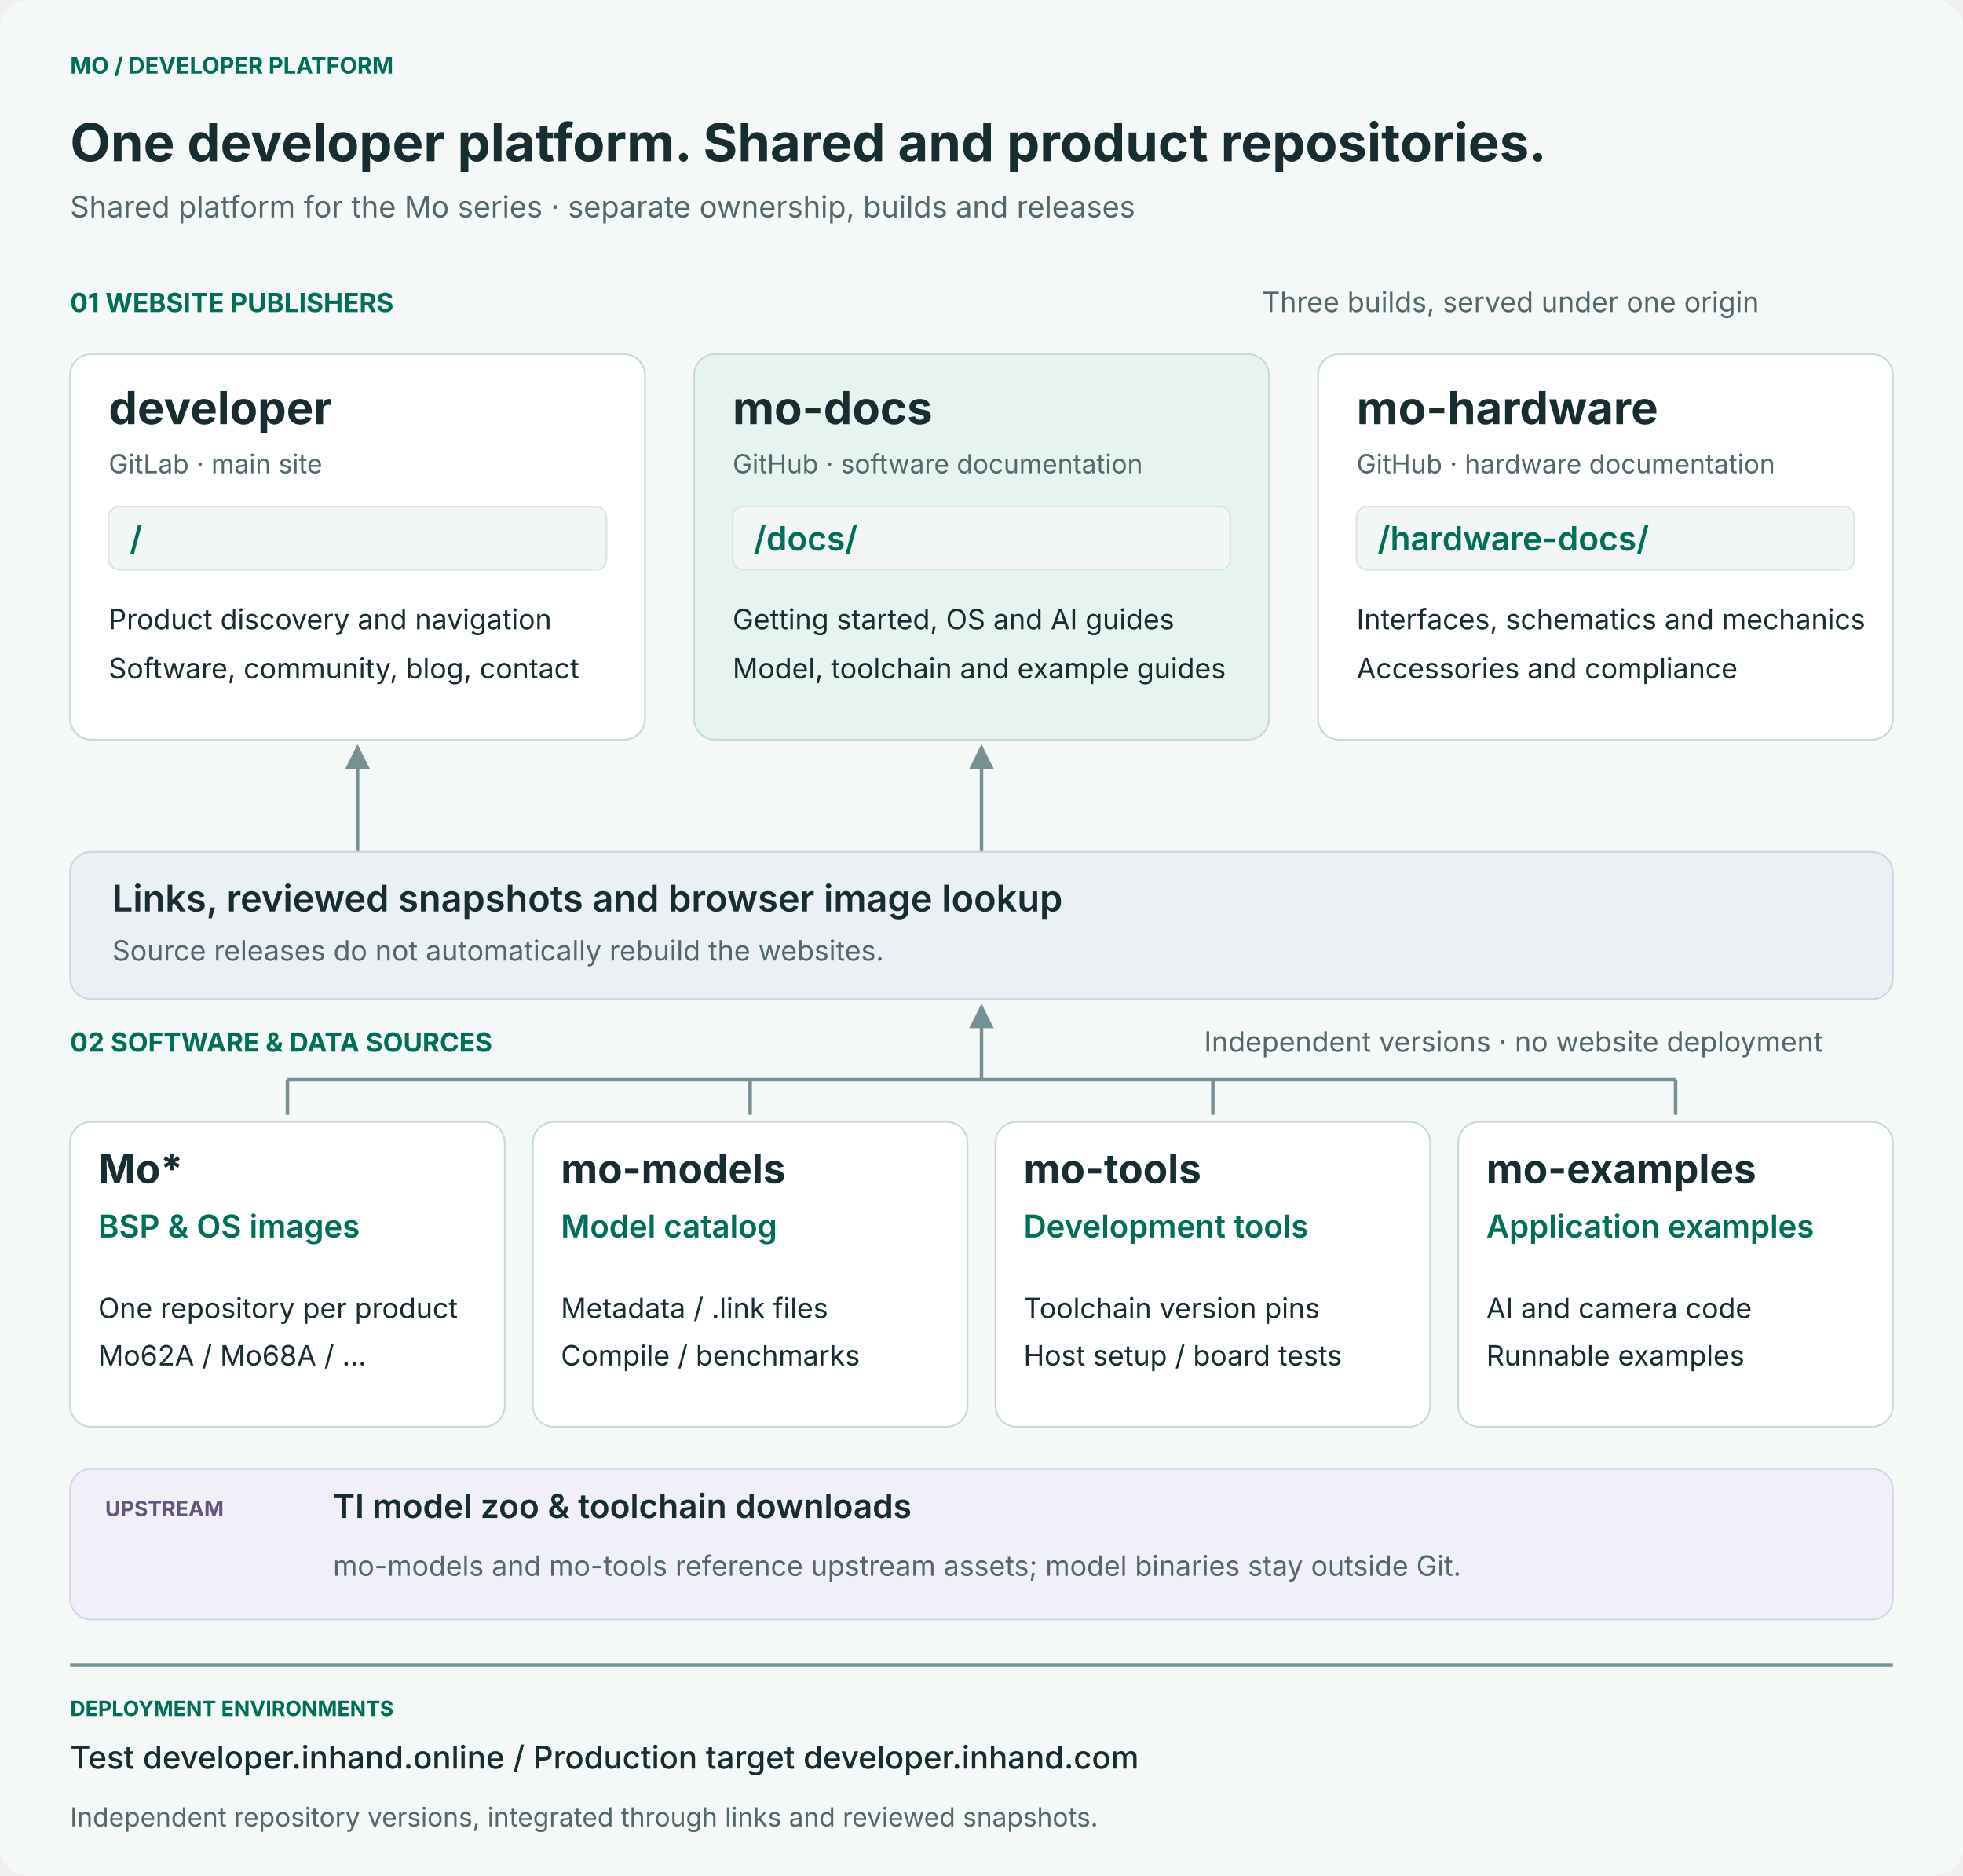
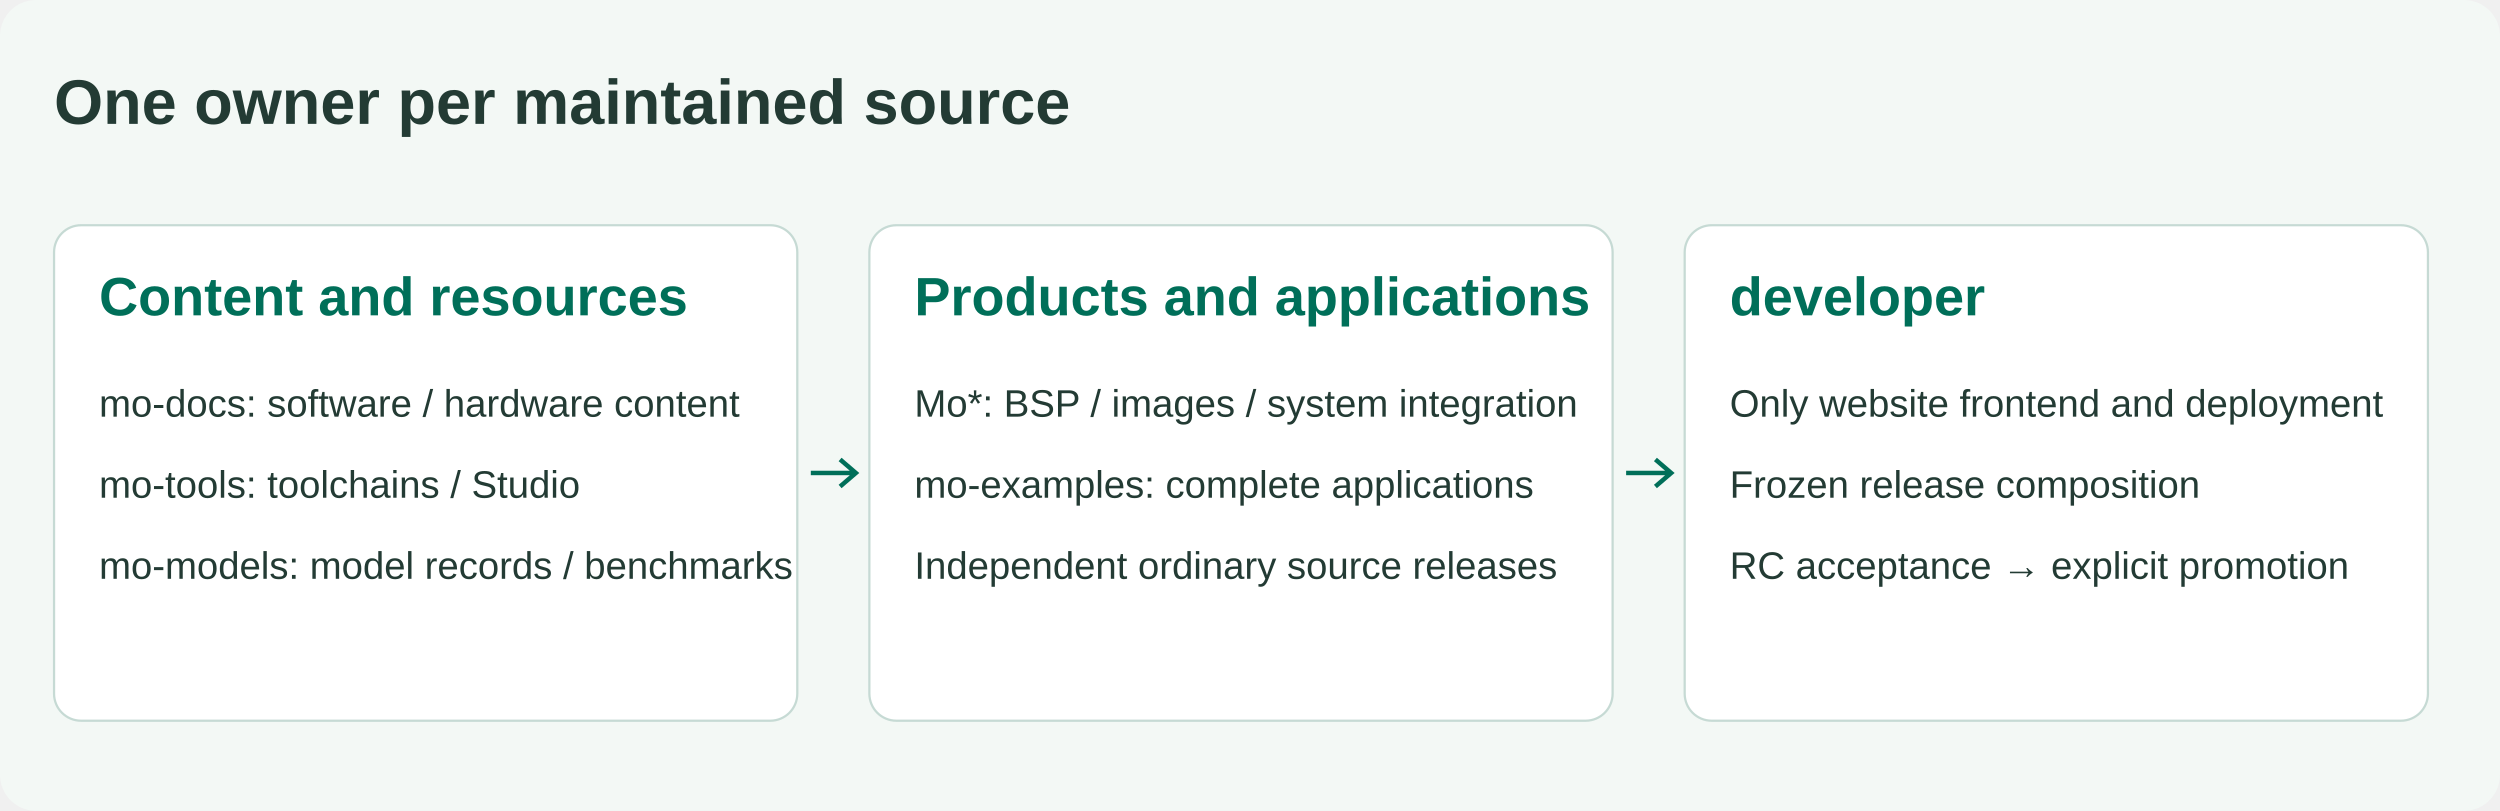
- <svg xmlns="http://www.w3.org/2000/svg" viewBox="0 0 1120 1070" role="img" aria-labelledby="title description">
-   <defs>
-     <marker id="arrow" viewBox="0 0 10 10" refX="9" refY="5" markerWidth="7" markerHeight="7" orient="auto">
-       <path d="M0 0 10 5 0 10z" fill="#769095" />
-     </marker>
-   </defs>
-   <rect width="1120" height="1070" rx="16" fill="#f4f8f7" />
-   <g font-family="Inter, Noto Sans CJK SC, Microsoft YaHei, Arial, sans-serif">
-     <text x="40" y="42" font-size="13" fill="#006f59" font-weight="700">MO / DEVELOPER PLATFORM</text>
-     <text x="40" y="92" font-size="30" fill="#172d31" font-weight="700">One developer platform. Shared and product repositories.</text>
-     <text x="40" y="124" font-size="17" fill="#53686d" font-weight="400">Shared platform for the Mo series · separate ownership, builds and releases</text>
-     <text x="40" y="178" font-size="15" fill="#006f59" font-weight="700">01  WEBSITE PUBLISHERS</text>
-     <text x="720" y="178" font-size="16" fill="#53686d" font-weight="400">Three builds, served under one origin</text>
-     <rect x="40" y="202" width="328" height="220" rx="12" fill="#fff" stroke="#cad9d9" />
-     <text x="62" y="242" font-size="26" fill="#172d31" font-weight="700">developer</text>
-     <text x="62" y="270" font-size="15" fill="#53686d" font-weight="400">GitLab · main site</text>
-     <rect x="62" y="289" width="284" height="36" rx="6" fill="#f2f6f5" stroke="#dbe6e2" />
-     <text x="74" y="314" font-size="19" fill="#006f59" font-weight="600">/</text>
-     <text x="62" y="359" font-size="16" fill="#172d31" font-weight="400">Product discovery and navigation</text>
-     <text x="62" y="387" font-size="16" fill="#172d31" font-weight="400">Software, community, blog, contact</text>
-     <rect x="396" y="202" width="328" height="220" rx="12" fill="#e7f3ee" stroke="#cad9d9" />
-     <text x="418" y="242" font-size="26" fill="#172d31" font-weight="700">mo-docs</text>
-     <text x="418" y="270" font-size="15" fill="#53686d" font-weight="400">GitHub · software documentation</text>
-     <rect x="418" y="289" width="284" height="36" rx="6" fill="#f2f6f5" stroke="#dbe6e2" />
-     <text x="430" y="314" font-size="19" fill="#006f59" font-weight="600">/docs/</text>
-     <text x="418" y="359" font-size="16" fill="#172d31" font-weight="400">Getting started, OS and AI guides</text>
-     <text x="418" y="387" font-size="16" fill="#172d31" font-weight="400">Model, toolchain and example guides</text>
-     <rect x="752" y="202" width="328" height="220" rx="12" fill="#fff" stroke="#cad9d9" />
-     <text x="774" y="242" font-size="26" fill="#172d31" font-weight="700">mo-hardware</text>
-     <text x="774" y="270" font-size="15" fill="#53686d" font-weight="400">GitHub · hardware documentation</text>
-     <rect x="774" y="289" width="284" height="36" rx="6" fill="#f2f6f5" stroke="#dbe6e2" />
-     <text x="786" y="314" font-size="19" fill="#006f59" font-weight="600">/hardware-docs/</text>
-     <text x="774" y="359" font-size="16" fill="#172d31" font-weight="400">Interfaces, schematics and mechanics</text>
-     <text x="774" y="387" font-size="16" fill="#172d31" font-weight="400">Accessories and compliance</text>
-     <path d="M204 486 V426" fill="none" stroke="#769095" stroke-width="2" marker-end="url(#arrow)" />
-     <path d="M560 486 V426" fill="none" stroke="#769095" stroke-width="2" marker-end="url(#arrow)" />
-     <rect x="40" y="486" width="1040" height="84" rx="12" fill="#eaf0f4" stroke="#cad9df" />
-     <text x="64" y="520" font-size="21" fill="#172d31" font-weight="600">Links, reviewed snapshots and browser image lookup</text>
-     <text x="64" y="548" font-size="16" fill="#53686d" font-weight="400">Source releases do not automatically rebuild the websites.</text>
-     <text x="40" y="600" font-size="15" fill="#006f59" font-weight="700">02  SOFTWARE &amp; DATA SOURCES</text>
-     <text x="687" y="600" font-size="16" fill="#53686d" font-weight="400">Independent versions · no website deployment</text>
-     <path d="M164 616 H956" fill="none" stroke="#769095" stroke-width="2" />
-     <path d="M560 616 V574" fill="none" stroke="#769095" stroke-width="2" marker-end="url(#arrow)" />
-     <path d="M164 616 V636" fill="none" stroke="#769095" stroke-width="2" />
-     <rect x="40" y="640" width="248" height="174" rx="12" fill="#fff" stroke="#cad9d9" />
-     <text x="56" y="675" font-size="23" fill="#172d31" font-weight="700">Mo*</text>
-     <text x="56" y="706" font-size="18" fill="#006f59" font-weight="600">BSP &amp; OS images</text>
-     <text x="56" y="752" font-size="16" fill="#172d31" font-weight="400">One repository per product</text>
-     <text x="56" y="779" font-size="16" fill="#172d31" font-weight="400">Mo62A / Mo68A / …</text>
-     <path d="M428 616 V636" fill="none" stroke="#769095" stroke-width="2" />
-     <rect x="304" y="640" width="248" height="174" rx="12" fill="#fff" stroke="#cad9d9" />
-     <text x="320" y="675" font-size="23" fill="#172d31" font-weight="700">mo-models</text>
-     <text x="320" y="706" font-size="18" fill="#006f59" font-weight="600">Model catalog</text>
-     <text x="320" y="752" font-size="16" fill="#172d31" font-weight="400">Metadata / .link files</text>
-     <text x="320" y="779" font-size="16" fill="#172d31" font-weight="400">Compile / benchmarks</text>
-     <path d="M692 616 V636" fill="none" stroke="#769095" stroke-width="2" />
-     <rect x="568" y="640" width="248" height="174" rx="12" fill="#fff" stroke="#cad9d9" />
-     <text x="584" y="675" font-size="23" fill="#172d31" font-weight="700">mo-tools</text>
-     <text x="584" y="706" font-size="18" fill="#006f59" font-weight="600">Development tools</text>
-     <text x="584" y="752" font-size="16" fill="#172d31" font-weight="400">Toolchain version pins</text>
-     <text x="584" y="779" font-size="16" fill="#172d31" font-weight="400">Host setup / board tests</text>
-     <path d="M956 616 V636" fill="none" stroke="#769095" stroke-width="2" />
-     <rect x="832" y="640" width="248" height="174" rx="12" fill="#fff" stroke="#cad9d9" />
-     <text x="848" y="675" font-size="23" fill="#172d31" font-weight="700">mo-examples</text>
-     <text x="848" y="706" font-size="18" fill="#006f59" font-weight="600">Application examples</text>
-     <text x="848" y="752" font-size="16" fill="#172d31" font-weight="400">AI and camera code</text>
-     <text x="848" y="779" font-size="16" fill="#172d31" font-weight="400">Runnable examples</text>
-     <rect x="40" y="838" width="1040" height="86" rx="12" fill="#f1f0f8" stroke="#d9d5e9" />
-     <text x="60" y="865" font-size="12" fill="#63557c" font-weight="700">UPSTREAM</text>
-     <text x="190" y="866" font-size="19" fill="#172d31" font-weight="600">TI model zoo &amp; toolchain downloads</text>
-     <text x="190" y="899" font-size="16" fill="#53686d" font-weight="400">mo-models and mo-tools reference upstream assets; model binaries stay outside Git.</text>
-     <path d="M40 950 H1080" fill="none" stroke="#769095" stroke-width="2" />
-     <text x="40" y="979" font-size="12" fill="#006f59" font-weight="700">DEPLOYMENT ENVIRONMENTS</text>
-     <text x="40" y="1009" font-size="18" fill="#172d31" font-weight="500">Test  developer.inhand.online     /     Production target  developer.inhand.com</text>
-     <text x="40" y="1042" font-size="15" fill="#53686d" font-weight="400">Independent repository versions, integrated through links and reviewed snapshots.</text>
+ <svg xmlns="http://www.w3.org/2000/svg" viewBox="0 0 1110 360" role="img" aria-labelledby="title">
+   <rect width="1110" height="360" rx="16" fill="#f3f8f5" />
+   <g font-family="Arial, Noto Sans CJK SC, Microsoft YaHei, sans-serif" fill="#233b34">
+     <text x="24" y="55" font-size="28" font-weight="700">One owner per maintained source</text>
+     <rect x="24" y="100" width="330" height="220" rx="12" fill="white" stroke="#c6dad4" />
+     <text x="44" y="140" fill="#006f59" font-size="24" font-weight="700">Content and resources</text>
+     <text x="44" y="185" font-size="17">mo-docs: software / hardware content</text>
+     <text x="44" y="221" font-size="17">mo-tools: toolchains / Studio</text>
+     <text x="44" y="257" font-size="17">mo-models: model records / benchmarks</text>
+     <path d="M360 210h20m-7-6 7 6-7 6" fill="none" stroke="#006f59" stroke-width="2" />
+     <rect x="386" y="100" width="330" height="220" rx="12" fill="white" stroke="#c6dad4" />
+     <text x="406" y="140" fill="#006f59" font-size="24" font-weight="700">Products and applications</text>
+     <text x="406" y="185" font-size="17">Mo*: BSP / images / system integration</text>
+     <text x="406" y="221" font-size="17">mo-examples: complete applications</text>
+     <text x="406" y="257" font-size="17">Independent ordinary source releases</text>
+     <path d="M722 210h20m-7-6 7 6-7 6" fill="none" stroke="#006f59" stroke-width="2" />
+     <rect x="748" y="100" width="330" height="220" rx="12" fill="white" stroke="#c6dad4" />
+     <text x="768" y="140" fill="#006f59" font-size="24" font-weight="700">developer</text>
+     <text x="768" y="185" font-size="17">Only website frontend and deployment</text>
+     <text x="768" y="221" font-size="17">Frozen release composition</text>
+     <text x="768" y="257" font-size="17">RC acceptance → explicit promotion</text>
  </g>
</svg>
